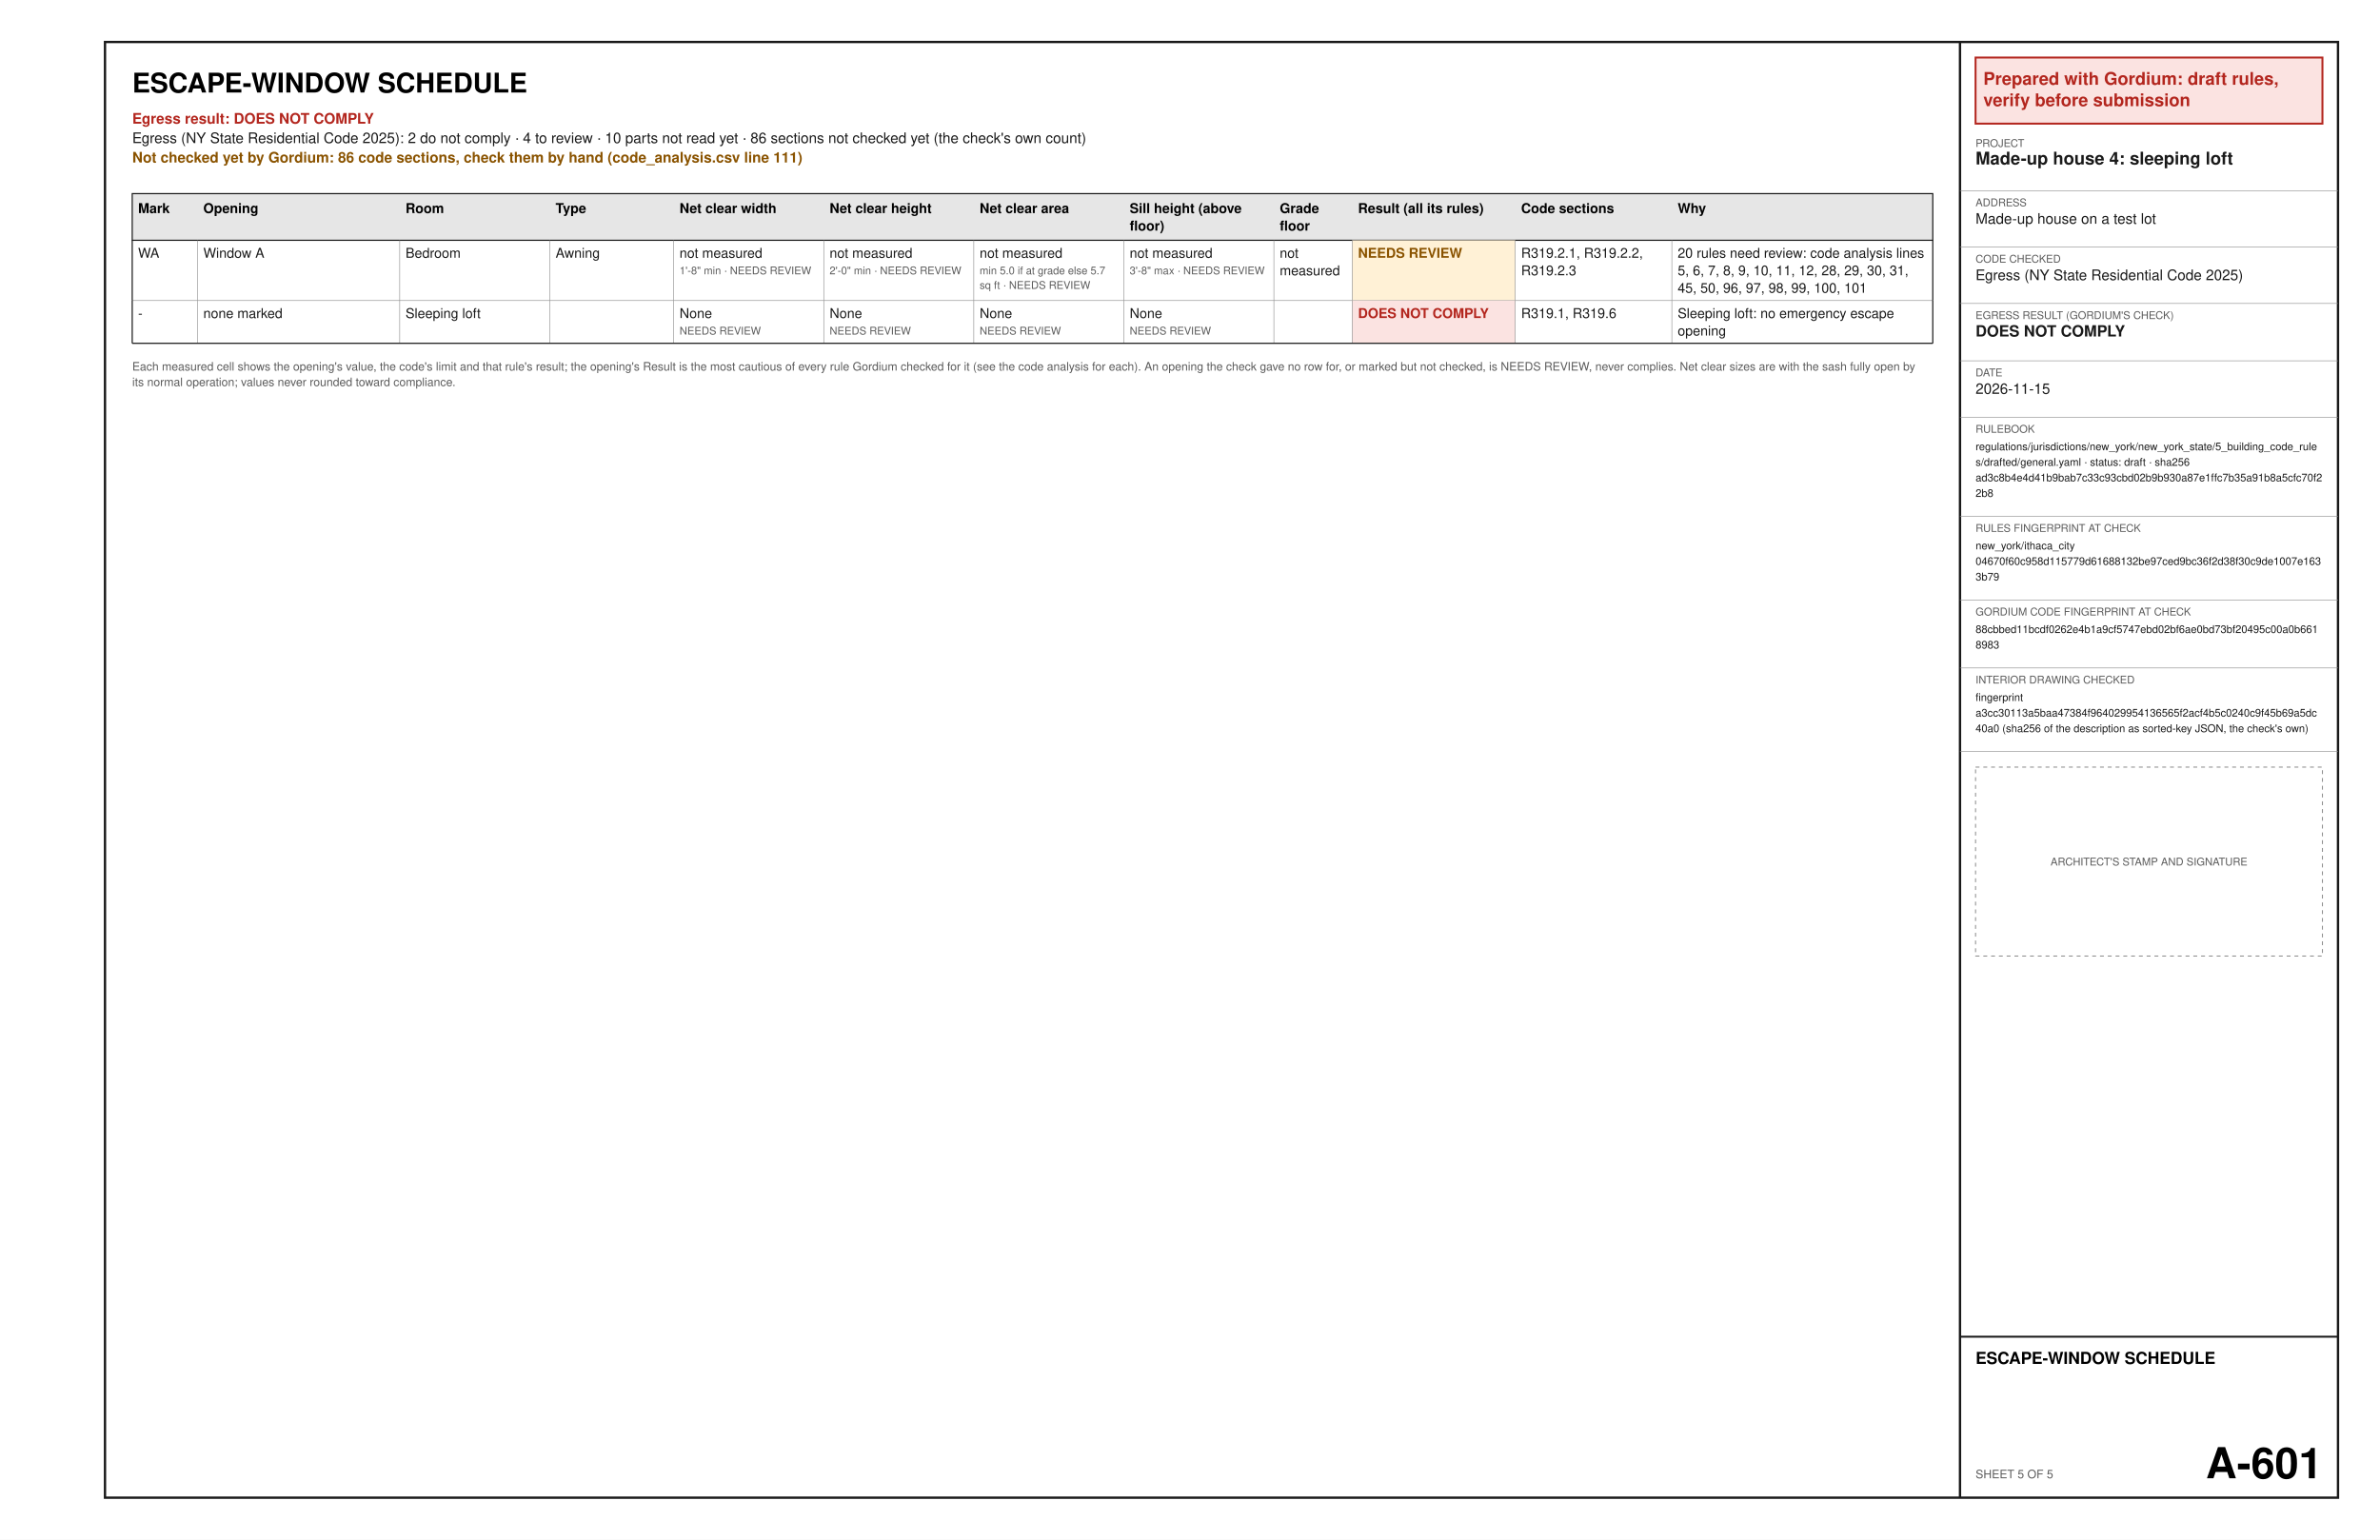
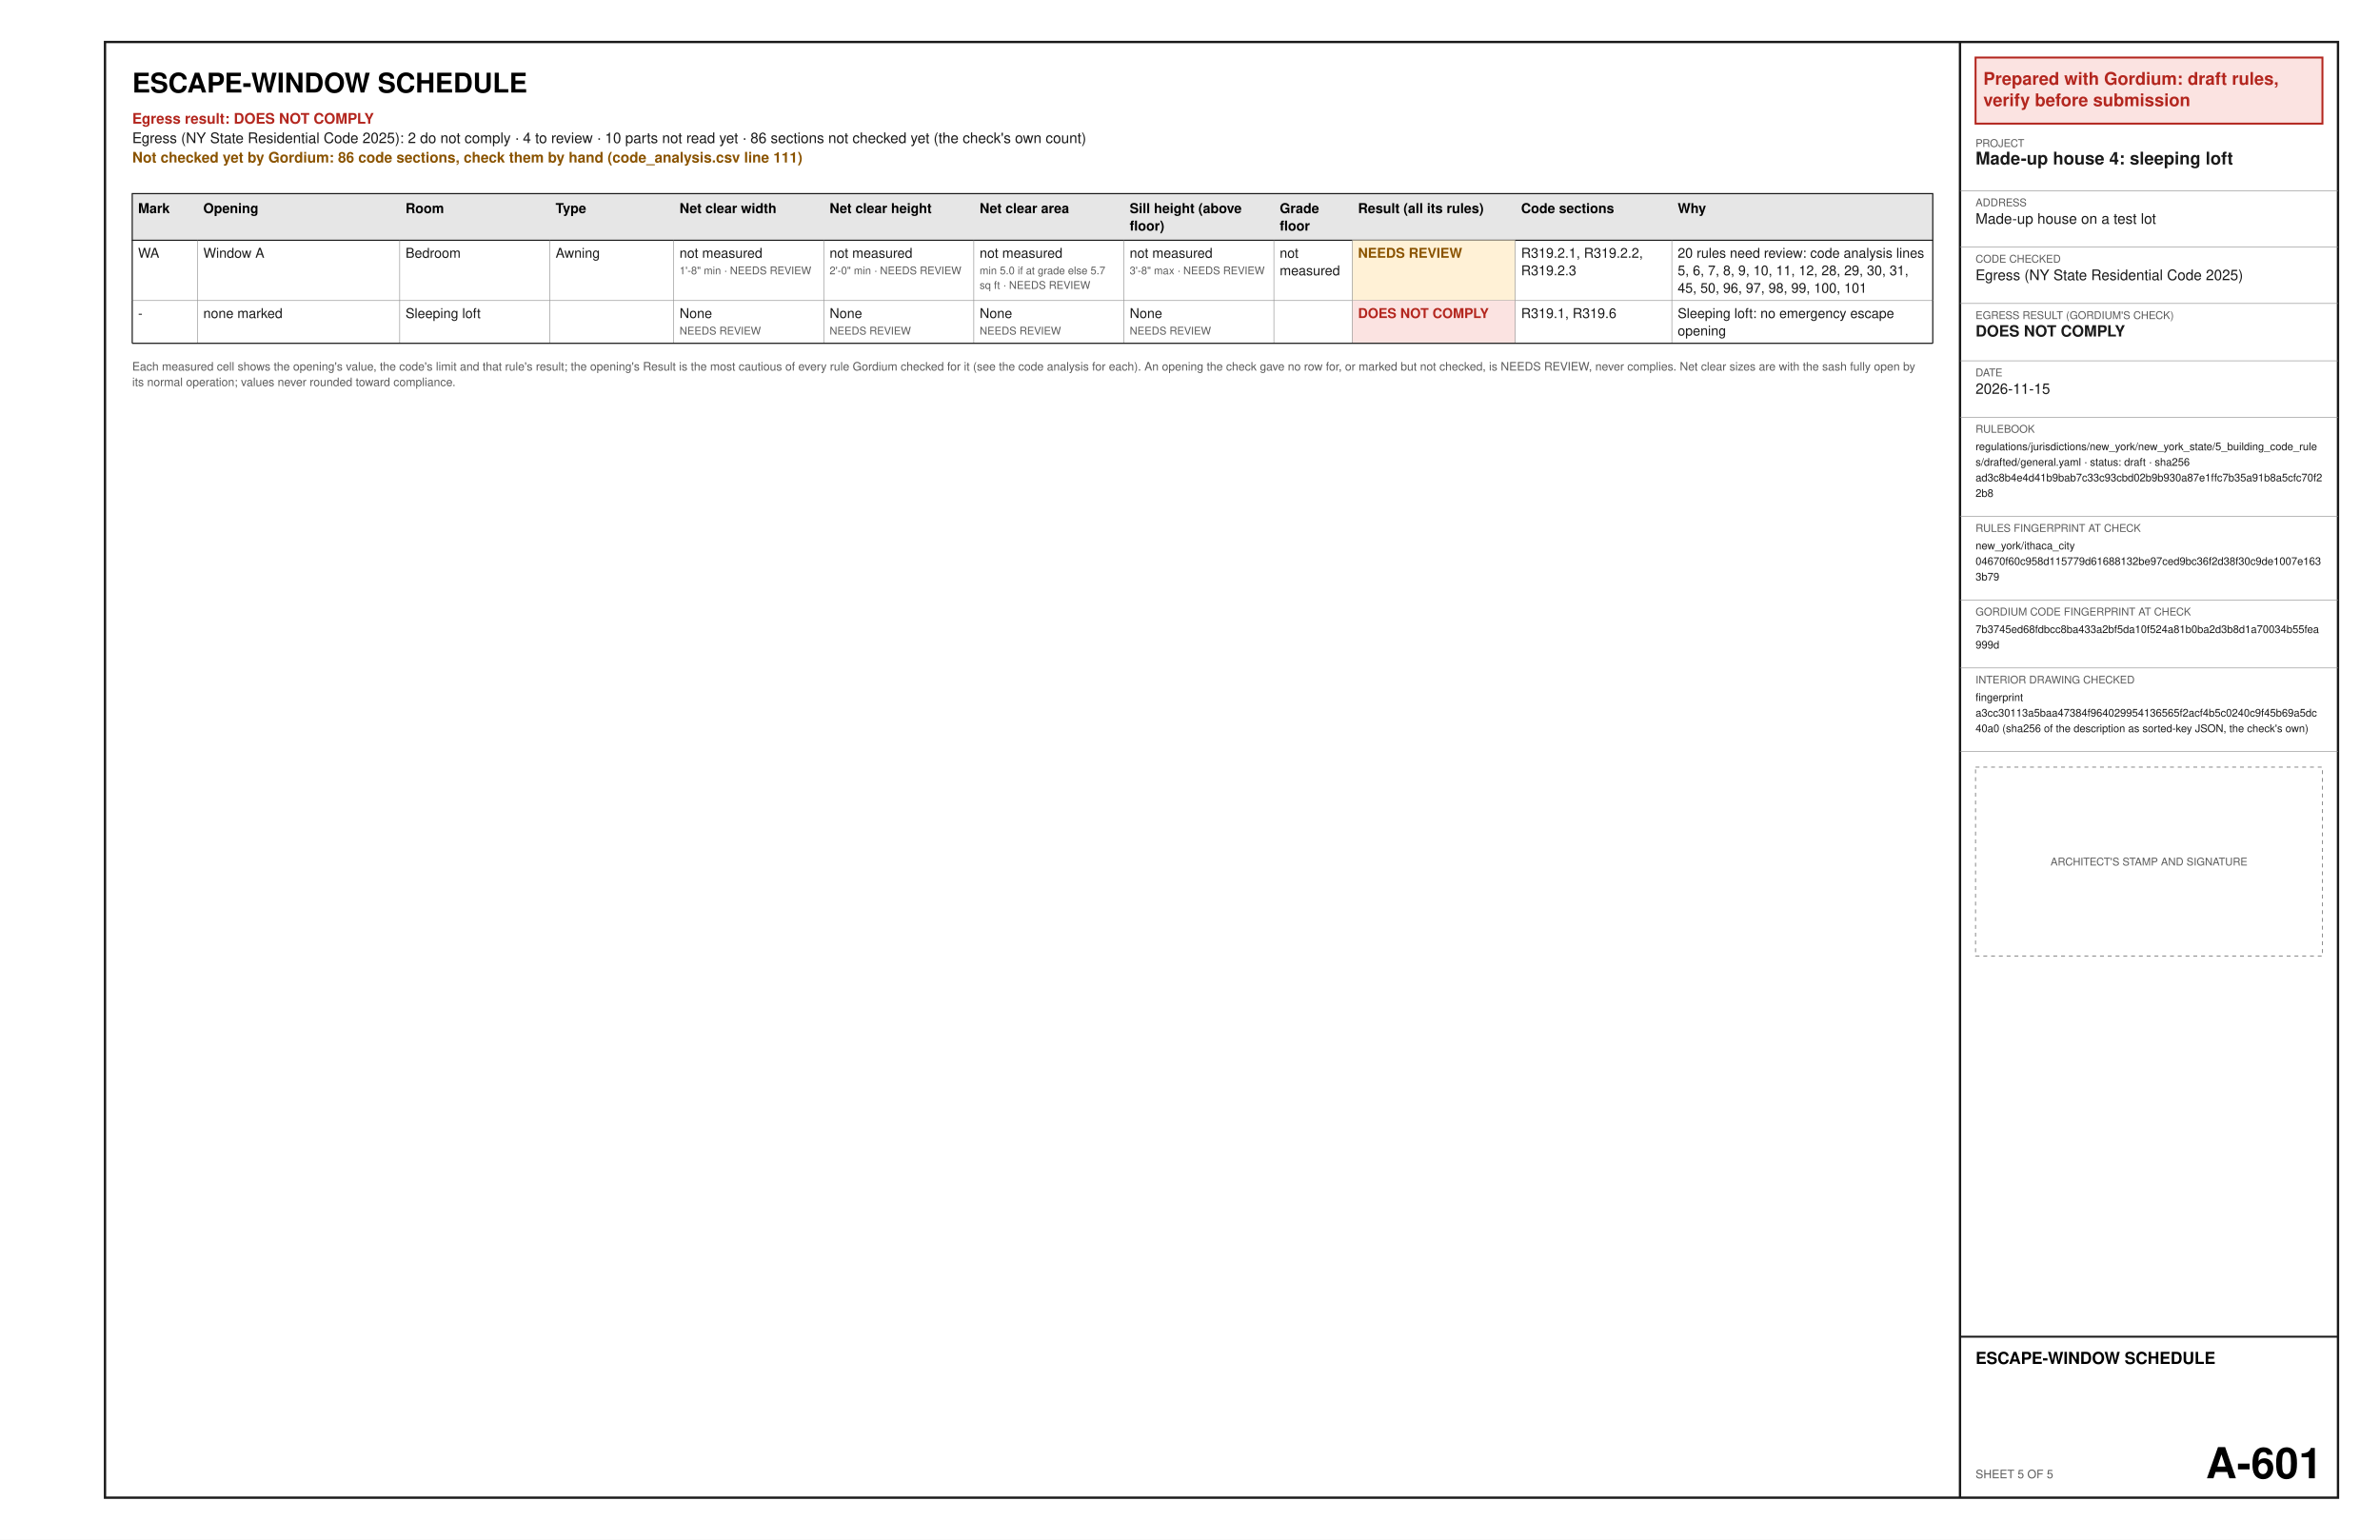
<svg xmlns="http://www.w3.org/2000/svg" width="17in" height="11in" viewBox="0 0 1224 792" font-family="Helvetica, Arial, sans-serif">
  <rect x="0" y="0" width="1224" height="792" fill="#ffffff" />
  <text x="68" y="47.6" font-size="14" font-weight="bold" text-anchor="start" fill="#000000" xml:space="preserve">ESCAPE-WINDOW SCHEDULE</text>
  <text x="68" y="63.6" font-size="7.5" font-weight="bold" text-anchor="start" fill="#b3261e" xml:space="preserve">Egress result: DOES NOT COMPLY</text>
  <text x="68" y="73.6" font-size="7.5" text-anchor="start" fill="#1a1a1a" xml:space="preserve">Egress (NY State Residential Code 2025): 2 do not comply · 4 to review · 10 parts not read yet · 86 sections not checked yet (the check's own count)</text>
  <text x="68" y="83.6" font-size="7.5" font-weight="bold" text-anchor="start" fill="#8a5300" xml:space="preserve">Not checked yet by Gordium: 86 code sections, check them by hand (code_analysis.csv line 111)</text>
  <polygon points="68,99.6 994,99.6 994,123.6 68,123.6" fill="#e6e6e6" stroke="#1a1a1a" stroke-width="0.6" />
  <text x="71" y="109.6" font-size="7" font-weight="bold" text-anchor="start" fill="#000000" xml:space="preserve">Mark</text>
  <text x="104.55" y="109.6" font-size="7" font-weight="bold" text-anchor="start" fill="#000000" xml:space="preserve">Opening</text>
  <text x="208.56" y="109.6" font-size="7" font-weight="bold" text-anchor="start" fill="#000000" xml:space="preserve">Room</text>
  <text x="285.72" y="109.6" font-size="7" font-weight="bold" text-anchor="start" fill="#000000" xml:space="preserve">Type</text>
  <text x="349.47" y="109.6" font-size="7" font-weight="bold" text-anchor="start" fill="#000000" xml:space="preserve">Net clear width</text>
  <text x="426.64" y="109.6" font-size="7" font-weight="bold" text-anchor="start" fill="#000000" xml:space="preserve">Net clear height</text>
  <text x="503.8" y="109.6" font-size="7" font-weight="bold" text-anchor="start" fill="#000000" xml:space="preserve">Net clear area</text>
  <text x="580.97" y="109.6" font-size="7" font-weight="bold" text-anchor="start" fill="#000000" xml:space="preserve">Sill height (above</text>
  <text x="580.97" y="118.6" font-size="7" font-weight="bold" text-anchor="start" fill="#000000" xml:space="preserve">floor)</text>
  <text x="658.14" y="109.6" font-size="7" font-weight="bold" text-anchor="start" fill="#000000" xml:space="preserve">Grade</text>
  <text x="658.14" y="118.6" font-size="7" font-weight="bold" text-anchor="start" fill="#000000" xml:space="preserve">floor</text>
  <text x="698.4" y="109.6" font-size="7" font-weight="bold" text-anchor="start" fill="#000000" xml:space="preserve">Result (all its rules)</text>
  <text x="782.28" y="109.6" font-size="7" font-weight="bold" text-anchor="start" fill="#000000" xml:space="preserve">Code sections</text>
  <text x="862.8" y="109.6" font-size="7" font-weight="bold" text-anchor="start" fill="#000000" xml:space="preserve">Why</text>
  <text x="71" y="132.6" font-size="7" text-anchor="start" fill="#1a1a1a" xml:space="preserve">WA</text>
  <text x="104.55" y="132.6" font-size="7" text-anchor="start" fill="#1a1a1a" xml:space="preserve">Window A</text>
  <text x="208.56" y="132.6" font-size="7" text-anchor="start" fill="#1a1a1a" xml:space="preserve">Bedroom</text>
  <text x="285.72" y="132.6" font-size="7" text-anchor="start" fill="#1a1a1a" xml:space="preserve">Awning</text>
  <text x="349.47" y="132.6" font-size="7" text-anchor="start" fill="#1a1a1a" xml:space="preserve">not measured</text>
  <text x="349.47" y="141.1" font-size="5.5" text-anchor="start" fill="#5a5a5a" xml:space="preserve">1'-8" min · NEEDS REVIEW</text>
  <text x="426.64" y="132.6" font-size="7" text-anchor="start" fill="#1a1a1a" xml:space="preserve">not measured</text>
  <text x="426.64" y="141.1" font-size="5.5" text-anchor="start" fill="#5a5a5a" xml:space="preserve">2'-0" min · NEEDS REVIEW</text>
  <text x="503.8" y="132.6" font-size="7" text-anchor="start" fill="#1a1a1a" xml:space="preserve">not measured</text>
  <text x="503.8" y="141.1" font-size="5.5" text-anchor="start" fill="#5a5a5a" xml:space="preserve">min 5.0 if at grade else 5.7</text>
  <text x="503.8" y="148.6" font-size="5.5" text-anchor="start" fill="#5a5a5a" xml:space="preserve">sq ft · NEEDS REVIEW</text>
  <text x="580.97" y="132.6" font-size="7" text-anchor="start" fill="#1a1a1a" xml:space="preserve">not measured</text>
  <text x="580.97" y="141.1" font-size="5.5" text-anchor="start" fill="#5a5a5a" xml:space="preserve">3'-8" max · NEEDS REVIEW</text>
  <text x="658.14" y="132.6" font-size="7" text-anchor="start" fill="#1a1a1a" xml:space="preserve">not</text>
  <text x="658.14" y="141.6" font-size="7" text-anchor="start" fill="#1a1a1a" xml:space="preserve">measured</text>
  <polygon points="695.4,123.6 779.28,123.6 779.28,154.6 695.4,154.6" fill="#fff1d6" />
  <text x="698.4" y="132.6" font-size="7" font-weight="bold" text-anchor="start" fill="#8a5300" xml:space="preserve">NEEDS REVIEW</text>
  <text x="782.28" y="132.6" font-size="7" text-anchor="start" fill="#1a1a1a" xml:space="preserve">R319.2.1, R319.2.2,</text>
  <text x="782.28" y="141.6" font-size="7" text-anchor="start" fill="#1a1a1a" xml:space="preserve">R319.2.3</text>
  <text x="862.8" y="132.6" font-size="7" text-anchor="start" fill="#1a1a1a" xml:space="preserve">20 rules need review: code analysis lines</text>
  <text x="862.8" y="141.6" font-size="7" text-anchor="start" fill="#1a1a1a" xml:space="preserve">5, 6, 7, 8, 9, 10, 11, 12, 28, 29, 30, 31,</text>
  <text x="862.8" y="150.6" font-size="7" text-anchor="start" fill="#1a1a1a" xml:space="preserve">45, 50, 96, 97, 98, 99, 100, 101</text>
  <line x1="68" y1="154.6" x2="994" y2="154.6" stroke="#8c8c8c" stroke-width="0.3" />
  <line x1="101.55" y1="123.6" x2="101.55" y2="154.6" stroke="#8c8c8c" stroke-width="0.3" />
  <line x1="205.56" y1="123.6" x2="205.56" y2="154.6" stroke="#8c8c8c" stroke-width="0.3" />
  <line x1="282.72" y1="123.6" x2="282.72" y2="154.6" stroke="#8c8c8c" stroke-width="0.3" />
  <line x1="346.47" y1="123.6" x2="346.47" y2="154.6" stroke="#8c8c8c" stroke-width="0.3" />
  <line x1="423.64" y1="123.6" x2="423.64" y2="154.6" stroke="#8c8c8c" stroke-width="0.3" />
  <line x1="500.8" y1="123.6" x2="500.8" y2="154.6" stroke="#8c8c8c" stroke-width="0.3" />
  <line x1="577.97" y1="123.6" x2="577.97" y2="154.6" stroke="#8c8c8c" stroke-width="0.3" />
  <line x1="655.14" y1="123.6" x2="655.14" y2="154.6" stroke="#8c8c8c" stroke-width="0.3" />
  <line x1="695.4" y1="123.6" x2="695.4" y2="154.6" stroke="#8c8c8c" stroke-width="0.3" />
  <line x1="779.28" y1="123.6" x2="779.28" y2="154.6" stroke="#8c8c8c" stroke-width="0.3" />
  <line x1="859.8" y1="123.6" x2="859.8" y2="154.6" stroke="#8c8c8c" stroke-width="0.3" />
  <line x1="68" y1="123.6" x2="68" y2="154.6" stroke="#1a1a1a" stroke-width="0.6" />
  <line x1="994" y1="123.6" x2="994" y2="154.6" stroke="#1a1a1a" stroke-width="0.6" />
  <text x="71" y="163.6" font-size="7" text-anchor="start" fill="#1a1a1a" xml:space="preserve">-</text>
  <text x="104.55" y="163.6" font-size="7" text-anchor="start" fill="#1a1a1a" xml:space="preserve">none marked</text>
  <text x="208.56" y="163.6" font-size="7" text-anchor="start" fill="#1a1a1a" xml:space="preserve">Sleeping loft</text>
  <text x="285.72" y="163.6" font-size="7" text-anchor="start" fill="#1a1a1a" xml:space="preserve" />
  <text x="349.47" y="163.6" font-size="7" text-anchor="start" fill="#1a1a1a" xml:space="preserve">None</text>
  <text x="349.47" y="172.1" font-size="5.5" text-anchor="start" fill="#5a5a5a" xml:space="preserve">NEEDS REVIEW</text>
  <text x="426.64" y="163.6" font-size="7" text-anchor="start" fill="#1a1a1a" xml:space="preserve">None</text>
  <text x="426.64" y="172.1" font-size="5.5" text-anchor="start" fill="#5a5a5a" xml:space="preserve">NEEDS REVIEW</text>
  <text x="503.8" y="163.6" font-size="7" text-anchor="start" fill="#1a1a1a" xml:space="preserve">None</text>
  <text x="503.8" y="172.1" font-size="5.5" text-anchor="start" fill="#5a5a5a" xml:space="preserve">NEEDS REVIEW</text>
  <text x="580.97" y="163.6" font-size="7" text-anchor="start" fill="#1a1a1a" xml:space="preserve">None</text>
  <text x="580.97" y="172.1" font-size="5.5" text-anchor="start" fill="#5a5a5a" xml:space="preserve">NEEDS REVIEW</text>
  <text x="658.14" y="163.6" font-size="7" text-anchor="start" fill="#1a1a1a" xml:space="preserve" />
  <polygon points="695.4,154.6 779.28,154.6 779.28,176.6 695.4,176.6" fill="#fbe3e1" />
  <text x="698.4" y="163.6" font-size="7" font-weight="bold" text-anchor="start" fill="#b3261e" xml:space="preserve">DOES NOT COMPLY</text>
  <text x="782.28" y="163.6" font-size="7" text-anchor="start" fill="#1a1a1a" xml:space="preserve">R319.1, R319.6</text>
  <text x="862.8" y="163.6" font-size="7" text-anchor="start" fill="#1a1a1a" xml:space="preserve">Sleeping loft: no emergency escape</text>
  <text x="862.8" y="172.6" font-size="7" text-anchor="start" fill="#1a1a1a" xml:space="preserve">opening</text>
  <line x1="68" y1="176.6" x2="994" y2="176.6" stroke="#8c8c8c" stroke-width="0.3" />
  <line x1="101.55" y1="154.6" x2="101.55" y2="176.6" stroke="#8c8c8c" stroke-width="0.3" />
  <line x1="205.56" y1="154.6" x2="205.56" y2="176.6" stroke="#8c8c8c" stroke-width="0.3" />
  <line x1="282.72" y1="154.6" x2="282.72" y2="176.6" stroke="#8c8c8c" stroke-width="0.3" />
  <line x1="346.47" y1="154.6" x2="346.47" y2="176.6" stroke="#8c8c8c" stroke-width="0.3" />
  <line x1="423.64" y1="154.6" x2="423.64" y2="176.6" stroke="#8c8c8c" stroke-width="0.3" />
  <line x1="500.8" y1="154.6" x2="500.8" y2="176.6" stroke="#8c8c8c" stroke-width="0.3" />
  <line x1="577.97" y1="154.6" x2="577.97" y2="176.6" stroke="#8c8c8c" stroke-width="0.3" />
  <line x1="655.14" y1="154.6" x2="655.14" y2="176.6" stroke="#8c8c8c" stroke-width="0.3" />
  <line x1="695.4" y1="154.6" x2="695.4" y2="176.6" stroke="#8c8c8c" stroke-width="0.3" />
  <line x1="779.28" y1="154.6" x2="779.28" y2="176.6" stroke="#8c8c8c" stroke-width="0.3" />
  <line x1="859.8" y1="154.6" x2="859.8" y2="176.6" stroke="#8c8c8c" stroke-width="0.3" />
  <line x1="68" y1="154.6" x2="68" y2="176.6" stroke="#1a1a1a" stroke-width="0.6" />
  <line x1="994" y1="154.6" x2="994" y2="176.6" stroke="#1a1a1a" stroke-width="0.6" />
  <line x1="68" y1="176.6" x2="994" y2="176.6" stroke="#1a1a1a" stroke-width="0.6" />
  <text x="68" y="190.6" font-size="6" text-anchor="start" fill="#5a5a5a" xml:space="preserve">Each measured cell shows the opening's value, the code's limit and that rule's result; the opening's Result is the most cautious of every rule Gordium checked for it (see the code analysis for each). An opening the check gave no row for, or marked but not checked, is NEEDS REVIEW, never complies. Net clear sizes are with the sash fully open by</text>
  <text x="68" y="198.6" font-size="6" text-anchor="start" fill="#5a5a5a" xml:space="preserve">its normal operation; values never rounded toward compliance.</text>
  <polygon points="54,21.6 1202.4,21.6 1202.4,770.4 54,770.4" fill="none" stroke="#1a1a1a" stroke-width="1.2" />
  <line x1="1008" y1="21.6" x2="1008" y2="770.4" stroke="#1a1a1a" stroke-width="1.2" />
  <polygon points="1016,29.6 1194.4,29.6 1194.4,63.6 1016,63.6" fill="#fbe3e1" stroke="#b3261e" stroke-width="1" />
  <text x="1020" y="43.6" font-size="9" font-weight="bold" text-anchor="start" fill="#b3261e" xml:space="preserve">Prepared with Gordium: draft rules,</text>
  <text x="1020" y="54.6" font-size="9" font-weight="bold" text-anchor="start" fill="#b3261e" xml:space="preserve">verify before submission</text>
  <text x="1016" y="75.6" font-size="5.5" text-anchor="start" fill="#5a5a5a" xml:space="preserve">PROJECT</text>
  <text x="1016" y="84.6" font-size="9" font-weight="bold" text-anchor="start" fill="#1a1a1a" xml:space="preserve">Made-up house 4: sleeping loft</text>
  <line x1="1008" y1="98.1" x2="1202.4" y2="98.1" stroke="#8c8c8c" stroke-width="0.3" />
  <text x="1016" y="106.1" font-size="5.5" text-anchor="start" fill="#5a5a5a" xml:space="preserve">ADDRESS</text>
  <text x="1016" y="115.1" font-size="7.5" text-anchor="start" fill="#1a1a1a" xml:space="preserve">Made-up house on a test lot</text>
  <line x1="1008" y1="127.1" x2="1202.4" y2="127.1" stroke="#8c8c8c" stroke-width="0.3" />
  <text x="1016" y="135.1" font-size="5.5" text-anchor="start" fill="#5a5a5a" xml:space="preserve">CODE CHECKED</text>
  <text x="1016" y="144.1" font-size="7.5" text-anchor="start" fill="#1a1a1a" xml:space="preserve">Egress (NY State Residential Code 2025)</text>
  <line x1="1008" y1="156.1" x2="1202.4" y2="156.1" stroke="#8c8c8c" stroke-width="0.3" />
  <text x="1016" y="164.1" font-size="5.5" text-anchor="start" fill="#5a5a5a" xml:space="preserve">EGRESS RESULT (GORDIUM'S CHECK)</text>
  <text x="1016" y="173.1" font-size="8" font-weight="bold" text-anchor="start" fill="#1a1a1a" xml:space="preserve">DOES NOT COMPLY</text>
  <line x1="1008" y1="185.6" x2="1202.4" y2="185.6" stroke="#8c8c8c" stroke-width="0.3" />
  <text x="1016" y="193.6" font-size="5.5" text-anchor="start" fill="#5a5a5a" xml:space="preserve">DATE</text>
  <text x="1016" y="202.6" font-size="7.5" text-anchor="start" fill="#1a1a1a" xml:space="preserve">2026-11-15</text>
  <line x1="1008" y1="214.6" x2="1202.4" y2="214.6" stroke="#8c8c8c" stroke-width="0.3" />
  <text x="1016" y="222.6" font-size="5.5" text-anchor="start" fill="#5a5a5a" xml:space="preserve">RULEBOOK</text>
  <text x="1016" y="231.6" font-size="5.5" text-anchor="start" fill="#1a1a1a" xml:space="preserve">regulations/jurisdictions/new_york/new_york_state/5_building_code_rule</text>
  <text x="1016" y="239.6" font-size="5.5" text-anchor="start" fill="#1a1a1a" xml:space="preserve">s/drafted/general.yaml · status: draft · sha256</text>
  <text x="1016" y="247.6" font-size="5.5" text-anchor="start" fill="#1a1a1a" xml:space="preserve">ad3c8b4e4d41b9bab7c33c93cbd02b9b930a87e1ffc7b35a91b8a5cfc70f2</text>
  <text x="1016" y="255.6" font-size="5.5" text-anchor="start" fill="#1a1a1a" xml:space="preserve">2b8</text>
  <line x1="1008" y1="265.6" x2="1202.4" y2="265.6" stroke="#8c8c8c" stroke-width="0.3" />
  <text x="1016" y="273.6" font-size="5.5" text-anchor="start" fill="#5a5a5a" xml:space="preserve">RULES FINGERPRINT AT CHECK</text>
  <text x="1016" y="282.6" font-size="5.5" text-anchor="start" fill="#1a1a1a" xml:space="preserve">new_york/ithaca_city</text>
  <text x="1016" y="290.6" font-size="5.5" text-anchor="start" fill="#1a1a1a" xml:space="preserve">04670f60c958d115779d61688132be97ced9bc36f2d38f30c9de1007e163</text>
  <text x="1016" y="298.6" font-size="5.5" text-anchor="start" fill="#1a1a1a" xml:space="preserve">3b79</text>
  <line x1="1008" y1="308.6" x2="1202.4" y2="308.6" stroke="#8c8c8c" stroke-width="0.3" />
  <text x="1016" y="316.6" font-size="5.5" text-anchor="start" fill="#5a5a5a" xml:space="preserve">GORDIUM CODE FINGERPRINT AT CHECK</text>
-   <text x="1016" y="325.6" font-size="5.5" text-anchor="start" fill="#1a1a1a" xml:space="preserve">88cbbed11bcdf0262e4b1a9cf5747ebd02bf6ae0bd73bf20495c00a0b661</text>
-   <text x="1016" y="333.6" font-size="5.5" text-anchor="start" fill="#1a1a1a" xml:space="preserve">8983</text>
+   <text x="1016" y="325.6" font-size="5.5" text-anchor="start" fill="#1a1a1a" xml:space="preserve">7b3745ed68fdbcc8ba433a2bf5da10f524a81b0ba2d3b8d1a70034b55fea</text>
+   <text x="1016" y="333.6" font-size="5.5" text-anchor="start" fill="#1a1a1a" xml:space="preserve">999d</text>
  <line x1="1008" y1="343.6" x2="1202.4" y2="343.6" stroke="#8c8c8c" stroke-width="0.3" />
  <text x="1016" y="351.6" font-size="5.5" text-anchor="start" fill="#5a5a5a" xml:space="preserve">INTERIOR DRAWING CHECKED</text>
  <text x="1016" y="360.6" font-size="5.5" text-anchor="start" fill="#1a1a1a" xml:space="preserve">fingerprint</text>
  <text x="1016" y="368.6" font-size="5.5" text-anchor="start" fill="#1a1a1a" xml:space="preserve">a3cc30113a5baa47384f964029954136565f2acf4b5c0240c9f45b69a5dc</text>
  <text x="1016" y="376.6" font-size="5.5" text-anchor="start" fill="#1a1a1a" xml:space="preserve">40a0 (sha256 of the description as sorted-key JSON, the check's own)</text>
  <line x1="1008" y1="386.6" x2="1202.4" y2="386.6" stroke="#8c8c8c" stroke-width="0.3" />
  <polygon points="1016,394.6 1194.4,394.6 1194.4,491.8 1016,491.8" fill="none" stroke="#8c8c8c" stroke-width="0.5" stroke-dasharray="2 2" />
  <text x="1105.2" y="445.2" font-size="5.5" text-anchor="middle" fill="#5a5a5a" xml:space="preserve">ARCHITECT'S STAMP AND SIGNATURE</text>
  <line x1="1008" y1="687.6" x2="1202.4" y2="687.6" stroke="#1a1a1a" stroke-width="1" />
  <text x="1016" y="701.6" font-size="8.5" font-weight="bold" text-anchor="start" fill="#000000" xml:space="preserve">ESCAPE-WINDOW SCHEDULE</text>
  <text x="1016" y="760.4" font-size="6" text-anchor="start" fill="#5a5a5a" xml:space="preserve">SHEET 5 OF 5</text>
  <text x="1194.4" y="760.4" font-size="22" font-weight="bold" text-anchor="end" fill="#000000" xml:space="preserve">A-601</text>
</svg>
